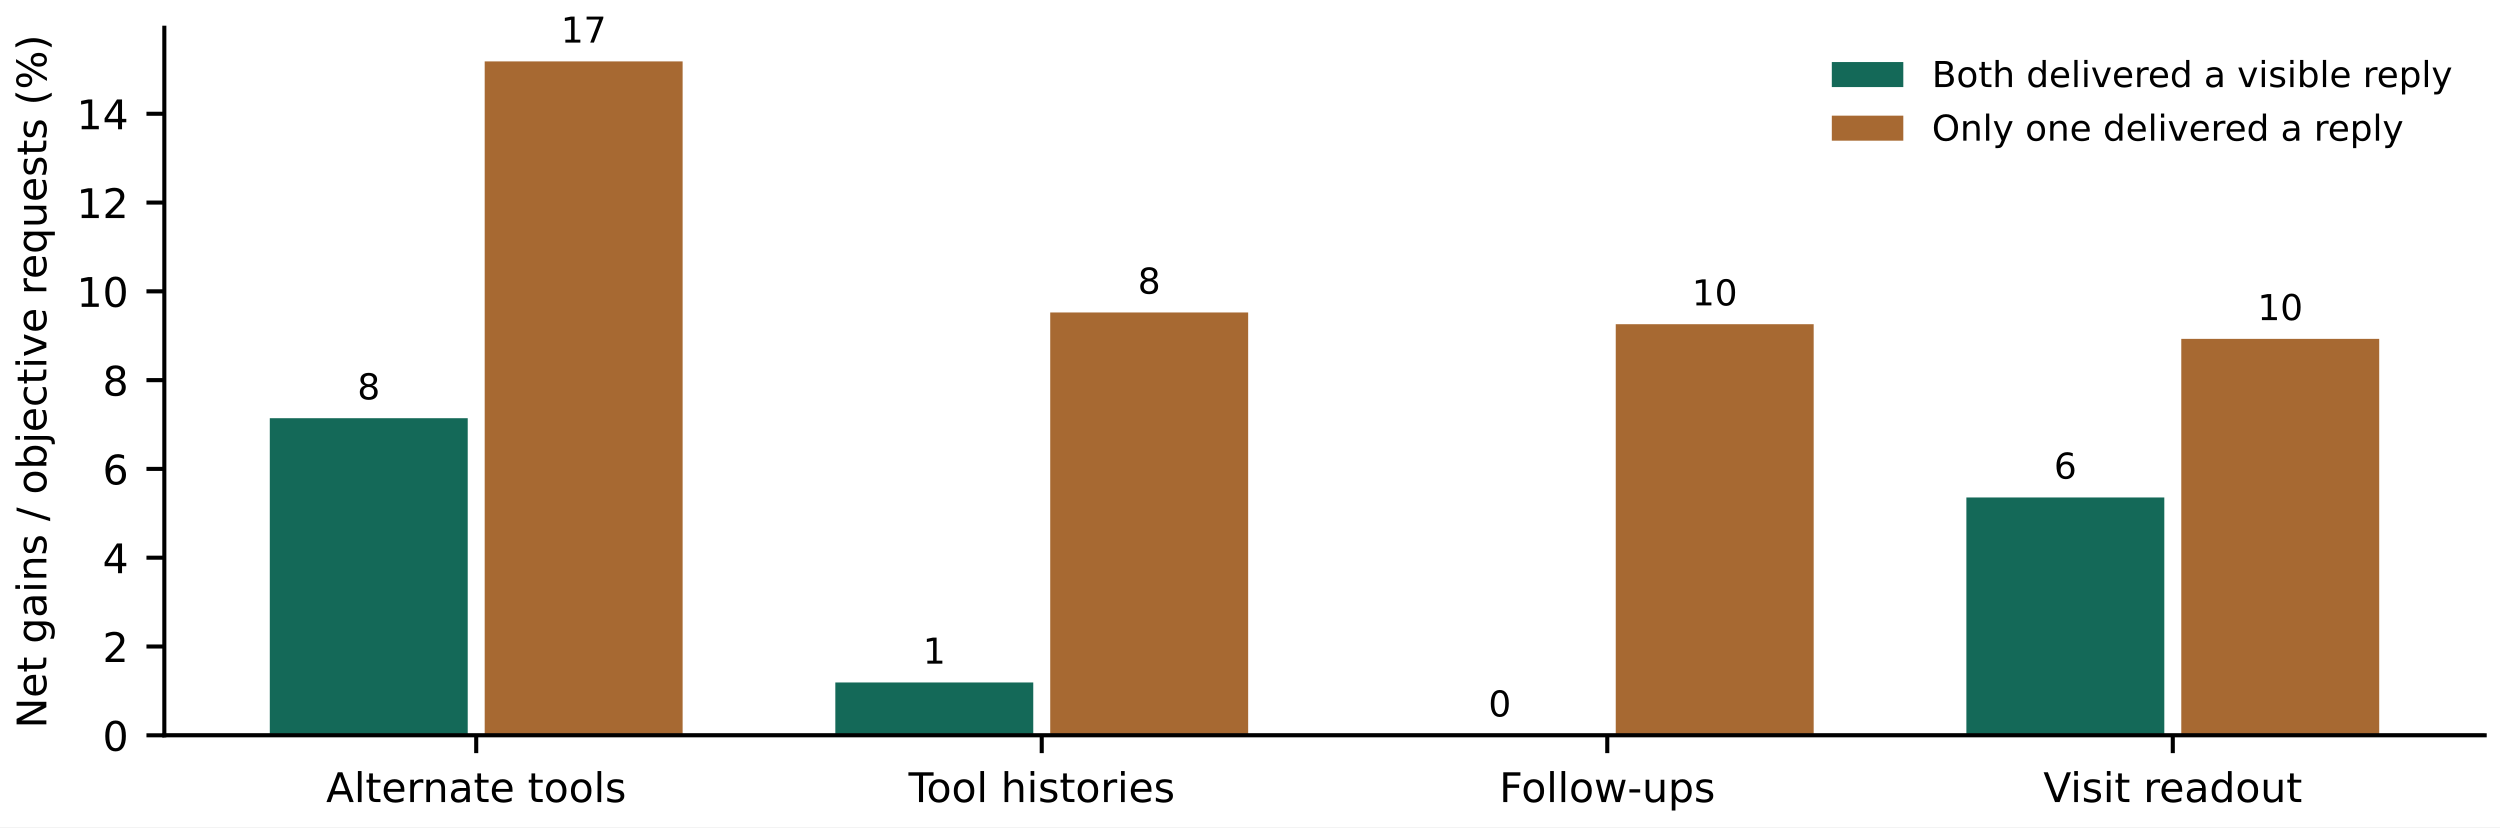
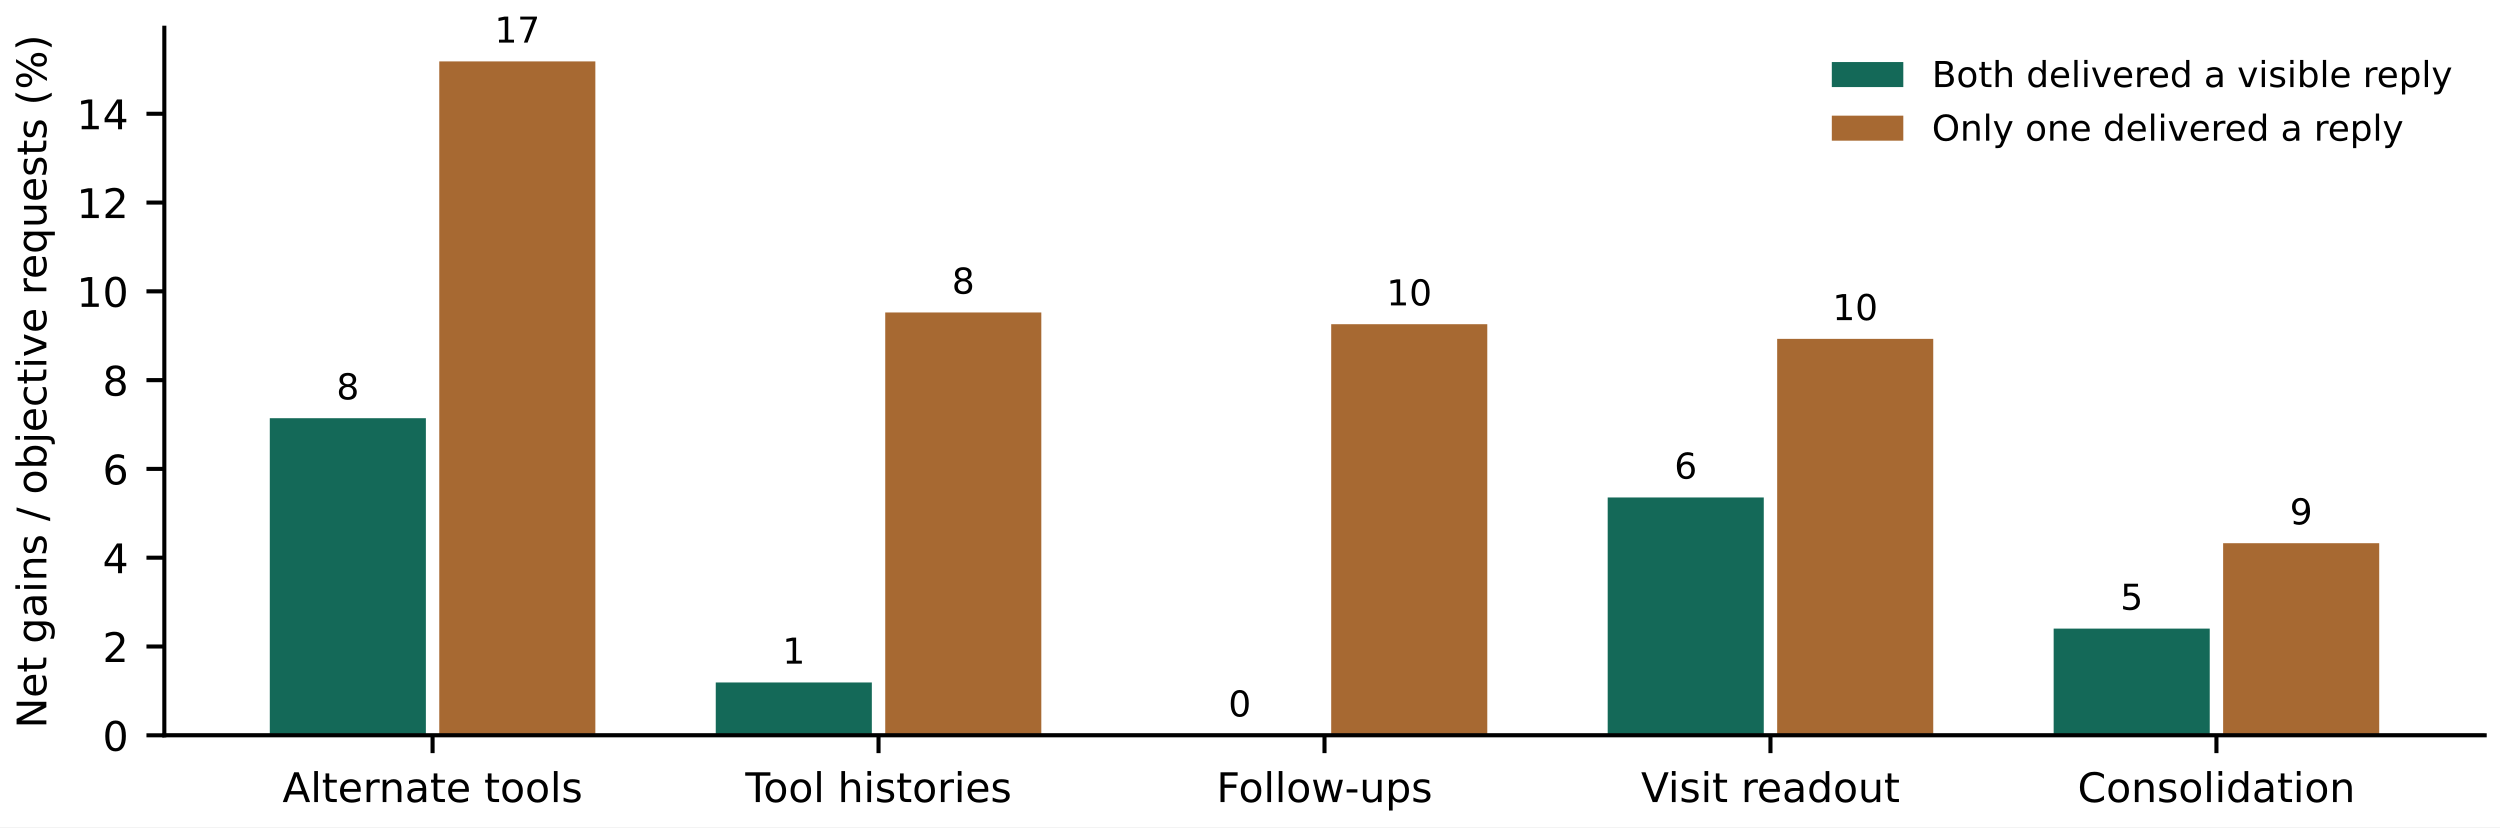
<svg xmlns="http://www.w3.org/2000/svg" xmlns:xlink="http://www.w3.org/1999/xlink" width="489.6pt" height="162pt" viewBox="0 0 489.6 162" version="1.1">
  <defs>
    <style type="text/css">*{stroke-linejoin: round; stroke-linecap: butt}</style>
  </defs>
  <g id="figure_1">
    <g id="patch_1">
      <path d="M 0 162  L 489.6 162  L 489.6 0  L 0 0  z " style="fill: #ffffff" />
    </g>
    <g id="axes_1">
      <g id="patch_2">
        <path d="M 32.181 143.999  L 486.6 143.999  L 486.6 5.432  L 32.181 5.432  z " style="fill: #ffffff" />
      </g>
      <g id="patch_3">
-         <path d="M 52.836 143.999  L 91.6 143.999  L 91.6 81.896  L 52.836 81.896  z " clip-path="url(#p276d73b268)" style="fill: #146958" />
+         <path d="M 52.836 143.999  L 83.405 143.999  L 83.405 81.896  L 52.836 81.896  z " clip-path="url(#pdbf15e6f59)" style="fill: #146958" />
      </g>
      <g id="patch_4">
-         <path d="M 163.589 143.999  L 202.353 143.999  L 202.353 133.649  L 163.589 133.649  z " clip-path="url(#p276d73b268)" style="fill: #146958" />
+         <path d="M 140.174 143.999  L 170.742 143.999  L 170.742 133.649  L 140.174 133.649  z " clip-path="url(#pdbf15e6f59)" style="fill: #146958" />
      </g>
      <g id="patch_5">
-         <path d="M 274.342 143.999  L 313.105 143.999  L 313.105 143.999  L 274.342 143.999  z " clip-path="url(#p276d73b268)" style="fill: #146958" />
+         <path d="M 227.512 143.999  L 258.08 143.999  L 258.08 143.999  L 227.512 143.999  z " clip-path="url(#pdbf15e6f59)" style="fill: #146958" />
      </g>
      <g id="patch_6">
-         <path d="M 385.095 143.999  L 423.858 143.999  L 423.858 97.422  L 385.095 97.422  z " clip-path="url(#p276d73b268)" style="fill: #146958" />
+         <path d="M 314.85 143.999  L 345.418 143.999  L 345.418 97.422  L 314.85 97.422  z " clip-path="url(#pdbf15e6f59)" style="fill: #146958" />
      </g>
      <g id="patch_7">
-         <path d="M 94.922 143.999  L 133.686 143.999  L 133.686 12.03  L 94.922 12.03  z " clip-path="url(#p276d73b268)" style="fill: #a76932" />
+         <path d="M 402.188 143.999  L 432.756 143.999  L 432.756 123.099  L 402.188 123.099  z " clip-path="url(#pdbf15e6f59)" style="fill: #146958" />
      </g>
      <g id="patch_8">
-         <path d="M 205.675 143.999  L 244.439 143.999  L 244.439 61.195  L 205.675 61.195  z " clip-path="url(#p276d73b268)" style="fill: #a76932" />
+         <path d="M 86.025 143.999  L 116.593 143.999  L 116.593 12.03  L 86.025 12.03  z " clip-path="url(#pdbf15e6f59)" style="fill: #a76932" />
      </g>
      <g id="patch_9">
-         <path d="M 316.428 143.999  L 355.192 143.999  L 355.192 63.495  L 316.428 63.495  z " clip-path="url(#p276d73b268)" style="fill: #a76932" />
+         <path d="M 173.363 143.999  L 203.931 143.999  L 203.931 61.195  L 173.363 61.195  z " clip-path="url(#pdbf15e6f59)" style="fill: #a76932" />
      </g>
      <g id="patch_10">
-         <path d="M 427.181 143.999  L 465.944 143.999  L 465.944 66.37  L 427.181 66.37  z " clip-path="url(#p276d73b268)" style="fill: #a76932" />
+         <path d="M 260.7 143.999  L 291.269 143.999  L 291.269 63.495  L 260.7 63.495  z " clip-path="url(#pdbf15e6f59)" style="fill: #a76932" />
+       </g>
+       <g id="patch_11">
+         <path d="M 348.038 143.999  L 378.606 143.999  L 378.606 66.37  L 348.038 66.37  z " clip-path="url(#pdbf15e6f59)" style="fill: #a76932" />
+       </g>
+       <g id="patch_12">
+         <path d="M 435.376 143.999  L 465.944 143.999  L 465.944 106.379  L 435.376 106.379  z " clip-path="url(#pdbf15e6f59)" style="fill: #a76932" />
      </g>
      <g id="matplotlib.axis_1">
        <g id="xtick_1">
          <g id="line2d_1">
            <defs>
              <path id="mcaee6878e6" d="M 0 0  L 0 3.5  " style="stroke: #000000; stroke-width: 0.8" />
            </defs>
            <g>
-               <use xlink:href="#mcaee6878e6" x="93.261" y="143.999" style="stroke: #000000; stroke-width: 0.8" />
+               <use xlink:href="#mcaee6878e6" x="84.715" y="143.999" style="stroke: #000000; stroke-width: 0.8" />
            </g>
          </g>
          <g id="text_1">
-             <g transform="translate(63.8648 157.0779) scale(0.08 -0.08)">
+             <g transform="translate(55.31834 157.0779) scale(0.08 -0.08)">
              <defs>
                <path id="DejaVuSans-24" d="M 2188 4044  L 1331 1722  L 3047 1722  L 2188 4044  z M 1831 4666  L 2547 4666  L 4325 0  L 3669 0  L 3244 1197  L 1141 1197  L 716 0  L 50 0  L 1831 4666  z " transform="scale(0.015625)" />
                <path id="DejaVuSans-4f" d="M 603 4863  L 1178 4863  L 1178 0  L 603 0  L 603 4863  z " transform="scale(0.015625)" />
                <path id="DejaVuSans-57" d="M 1172 4494  L 1172 3500  L 2356 3500  L 2356 3053  L 1172 3053  L 1172 1153  Q 1172 725 1289 603  Q 1406 481 1766 481  L 2356 481  L 2356 0  L 1766 0  Q 1100 0 847 248  Q 594 497 594 1153  L 594 3053  L 172 3053  L 172 3500  L 594 3500  L 594 4494  L 1172 4494  z " transform="scale(0.015625)" />
                <path id="DejaVuSans-48" d="M 3597 1894  L 3597 1613  L 953 1613  Q 991 1019 1311 708  Q 1631 397 2203 397  Q 2534 397 2845 478  Q 3156 559 3463 722  L 3463 178  Q 3153 47 2828 -22  Q 2503 -91 2169 -91  Q 1331 -91 842 396  Q 353 884 353 1716  Q 353 2575 817 3079  Q 1281 3584 2069 3584  Q 2775 3584 3186 3129  Q 3597 2675 3597 1894  z M 3022 2063  Q 3016 2534 2758 2815  Q 2500 3097 2075 3097  Q 1594 3097 1305 2825  Q 1016 2553 972 2059  L 3022 2063  z " transform="scale(0.015625)" />
                <path id="DejaVuSans-55" d="M 2631 2963  Q 2534 3019 2420 3045  Q 2306 3072 2169 3072  Q 1681 3072 1420 2755  Q 1159 2438 1159 1844  L 1159 0  L 581 0  L 581 3500  L 1159 3500  L 1159 2956  Q 1341 3275 1631 3429  Q 1922 3584 2338 3584  Q 2397 3584 2469 3576  Q 2541 3569 2628 3553  L 2631 2963  z " transform="scale(0.015625)" />
                <path id="DejaVuSans-51" d="M 3513 2113  L 3513 0  L 2938 0  L 2938 2094  Q 2938 2591 2744 2837  Q 2550 3084 2163 3084  Q 1697 3084 1428 2787  Q 1159 2491 1159 1978  L 1159 0  L 581 0  L 581 3500  L 1159 3500  L 1159 2956  Q 1366 3272 1645 3428  Q 1925 3584 2291 3584  Q 2894 3584 3203 3211  Q 3513 2838 3513 2113  z " transform="scale(0.015625)" />
                <path id="DejaVuSans-44" d="M 2194 1759  Q 1497 1759 1228 1600  Q 959 1441 959 1056  Q 959 750 1161 570  Q 1363 391 1709 391  Q 2188 391 2477 730  Q 2766 1069 2766 1631  L 2766 1759  L 2194 1759  z M 3341 1997  L 3341 0  L 2766 0  L 2766 531  Q 2569 213 2275 61  Q 1981 -91 1556 -91  Q 1019 -91 701 211  Q 384 513 384 1019  Q 384 1609 779 1909  Q 1175 2209 1959 2209  L 2766 2209  L 2766 2266  Q 2766 2663 2505 2880  Q 2244 3097 1772 3097  Q 1472 3097 1187 3025  Q 903 2953 641 2809  L 641 3341  Q 956 3463 1253 3523  Q 1550 3584 1831 3584  Q 2591 3584 2966 3190  Q 3341 2797 3341 1997  z " transform="scale(0.015625)" />
                <path id="DejaVuSans-3" transform="scale(0.015625)" />
                <path id="DejaVuSans-52" d="M 1959 3097  Q 1497 3097 1228 2736  Q 959 2375 959 1747  Q 959 1119 1226 758  Q 1494 397 1959 397  Q 2419 397 2687 759  Q 2956 1122 2956 1747  Q 2956 2369 2687 2733  Q 2419 3097 1959 3097  z M 1959 3584  Q 2709 3584 3137 3096  Q 3566 2609 3566 1747  Q 3566 888 3137 398  Q 2709 -91 1959 -91  Q 1206 -91 779 398  Q 353 888 353 1747  Q 353 2609 779 3096  Q 1206 3584 1959 3584  z " transform="scale(0.015625)" />
                <path id="DejaVuSans-56" d="M 2834 3397  L 2834 2853  Q 2591 2978 2328 3040  Q 2066 3103 1784 3103  Q 1356 3103 1142 2972  Q 928 2841 928 2578  Q 928 2378 1081 2264  Q 1234 2150 1697 2047  L 1894 2003  Q 2506 1872 2764 1633  Q 3022 1394 3022 966  Q 3022 478 2636 193  Q 2250 -91 1575 -91  Q 1294 -91 989 -36  Q 684 19 347 128  L 347 722  Q 666 556 975 473  Q 1284 391 1588 391  Q 1994 391 2212 530  Q 2431 669 2431 922  Q 2431 1156 2273 1281  Q 2116 1406 1581 1522  L 1381 1569  Q 847 1681 609 1914  Q 372 2147 372 2553  Q 372 3047 722 3315  Q 1072 3584 1716 3584  Q 2034 3584 2315 3537  Q 2597 3491 2834 3397  z " transform="scale(0.015625)" />
              </defs>
              <use xlink:href="#DejaVuSans-24" />
              <use xlink:href="#DejaVuSans-4f" transform="translate(68.40625 0)" />
              <use xlink:href="#DejaVuSans-57" transform="translate(96.1875 0)" />
              <use xlink:href="#DejaVuSans-48" transform="translate(135.3906 0)" />
              <use xlink:href="#DejaVuSans-55" transform="translate(196.9219 0)" />
              <use xlink:href="#DejaVuSans-51" transform="translate(236.2812 0)" />
              <use xlink:href="#DejaVuSans-44" transform="translate(299.6562 0)" />
              <use xlink:href="#DejaVuSans-57" transform="translate(360.9375 0)" />
              <use xlink:href="#DejaVuSans-48" transform="translate(400.1406 0)" />
              <use xlink:href="#DejaVuSans-3" transform="translate(461.6719 0)" />
              <use xlink:href="#DejaVuSans-57" transform="translate(493.4531 0)" />
              <use xlink:href="#DejaVuSans-52" transform="translate(532.6562 0)" />
              <use xlink:href="#DejaVuSans-52" transform="translate(593.8438 0)" />
              <use xlink:href="#DejaVuSans-4f" transform="translate(655.0312 0)" />
              <use xlink:href="#DejaVuSans-56" transform="translate(682.8125 0)" />
            </g>
          </g>
        </g>
        <g id="xtick_2">
          <g id="line2d_2">
            <g>
-               <use xlink:href="#mcaee6878e6" x="204.014" y="143.999" style="stroke: #000000; stroke-width: 0.8" />
+               <use xlink:href="#mcaee6878e6" x="172.052" y="143.999" style="stroke: #000000; stroke-width: 0.8" />
            </g>
          </g>
          <g id="text_2">
-             <g transform="translate(177.9264 157.0779) scale(0.08 -0.08)">
+             <g transform="translate(145.965 157.0779) scale(0.08 -0.08)">
              <defs>
                <path id="DejaVuSans-37" d="M -19 4666  L 3928 4666  L 3928 4134  L 2272 4134  L 2272 0  L 1638 0  L 1638 4134  L -19 4134  L -19 4666  z " transform="scale(0.015625)" />
                <path id="DejaVuSans-4b" d="M 3513 2113  L 3513 0  L 2938 0  L 2938 2094  Q 2938 2591 2744 2837  Q 2550 3084 2163 3084  Q 1697 3084 1428 2787  Q 1159 2491 1159 1978  L 1159 0  L 581 0  L 581 4863  L 1159 4863  L 1159 2956  Q 1366 3272 1645 3428  Q 1925 3584 2291 3584  Q 2894 3584 3203 3211  Q 3513 2838 3513 2113  z " transform="scale(0.015625)" />
                <path id="DejaVuSans-4c" d="M 603 3500  L 1178 3500  L 1178 0  L 603 0  L 603 3500  z M 603 4863  L 1178 4863  L 1178 4134  L 603 4134  L 603 4863  z " transform="scale(0.015625)" />
              </defs>
              <use xlink:href="#DejaVuSans-37" />
              <use xlink:href="#DejaVuSans-52" transform="translate(44.09375 0)" />
              <use xlink:href="#DejaVuSans-52" transform="translate(105.2812 0)" />
              <use xlink:href="#DejaVuSans-4f" transform="translate(166.4688 0)" />
              <use xlink:href="#DejaVuSans-3" transform="translate(194.25 0)" />
              <use xlink:href="#DejaVuSans-4b" transform="translate(226.0312 0)" />
              <use xlink:href="#DejaVuSans-4c" transform="translate(289.4062 0)" />
              <use xlink:href="#DejaVuSans-56" transform="translate(317.1875 0)" />
              <use xlink:href="#DejaVuSans-57" transform="translate(369.2812 0)" />
              <use xlink:href="#DejaVuSans-52" transform="translate(408.4844 0)" />
              <use xlink:href="#DejaVuSans-55" transform="translate(469.6719 0)" />
              <use xlink:href="#DejaVuSans-4c" transform="translate(510.7812 0)" />
              <use xlink:href="#DejaVuSans-48" transform="translate(538.5625 0)" />
              <use xlink:href="#DejaVuSans-56" transform="translate(600.0938 0)" />
            </g>
          </g>
        </g>
        <g id="xtick_3">
          <g id="line2d_3">
            <g>
-               <use xlink:href="#mcaee6878e6" x="314.767" y="143.999" style="stroke: #000000; stroke-width: 0.8" />
+               <use xlink:href="#mcaee6878e6" x="259.39" y="143.999" style="stroke: #000000; stroke-width: 0.8" />
            </g>
          </g>
          <g id="text_3">
-             <g transform="translate(293.6186 157.0779) scale(0.08 -0.08)">
+             <g transform="translate(238.2422 157.0779) scale(0.08 -0.08)">
              <defs>
                <path id="DejaVuSans-29" d="M 628 4666  L 3309 4666  L 3309 4134  L 1259 4134  L 1259 2759  L 3109 2759  L 3109 2228  L 1259 2228  L 1259 0  L 628 0  L 628 4666  z " transform="scale(0.015625)" />
                <path id="DejaVuSans-5a" d="M 269 3500  L 844 3500  L 1563 769  L 2278 3500  L 2956 3500  L 3675 769  L 4391 3500  L 4966 3500  L 4050 0  L 3372 0  L 2619 2869  L 1863 0  L 1184 0  L 269 3500  z " transform="scale(0.015625)" />
                <path id="DejaVuSans-10" d="M 313 2009  L 1997 2009  L 1997 1497  L 313 1497  L 313 2009  z " transform="scale(0.015625)" />
                <path id="DejaVuSans-58" d="M 544 1381  L 544 3500  L 1119 3500  L 1119 1403  Q 1119 906 1312 657  Q 1506 409 1894 409  Q 2359 409 2629 706  Q 2900 1003 2900 1516  L 2900 3500  L 3475 3500  L 3475 0  L 2900 0  L 2900 538  Q 2691 219 2414 64  Q 2138 -91 1772 -91  Q 1169 -91 856 284  Q 544 659 544 1381  z M 1991 3584  L 1991 3584  z " transform="scale(0.015625)" />
                <path id="DejaVuSans-53" d="M 1159 525  L 1159 -1331  L 581 -1331  L 581 3500  L 1159 3500  L 1159 2969  Q 1341 3281 1617 3432  Q 1894 3584 2278 3584  Q 2916 3584 3314 3078  Q 3713 2572 3713 1747  Q 3713 922 3314 415  Q 2916 -91 2278 -91  Q 1894 -91 1617 61  Q 1341 213 1159 525  z M 3116 1747  Q 3116 2381 2855 2742  Q 2594 3103 2138 3103  Q 1681 3103 1420 2742  Q 1159 2381 1159 1747  Q 1159 1113 1420 752  Q 1681 391 2138 391  Q 2594 391 2855 752  Q 3116 1113 3116 1747  z " transform="scale(0.015625)" />
              </defs>
              <use xlink:href="#DejaVuSans-29" />
              <use xlink:href="#DejaVuSans-52" transform="translate(53.95312 0)" />
              <use xlink:href="#DejaVuSans-4f" transform="translate(115.1406 0)" />
              <use xlink:href="#DejaVuSans-4f" transform="translate(142.9219 0)" />
              <use xlink:href="#DejaVuSans-52" transform="translate(170.7031 0)" />
              <use xlink:href="#DejaVuSans-5a" transform="translate(231.8906 0)" />
              <use xlink:href="#DejaVuSans-10" transform="translate(313.6719 0)" />
              <use xlink:href="#DejaVuSans-58" transform="translate(349.75 0)" />
              <use xlink:href="#DejaVuSans-53" transform="translate(413.125 0)" />
              <use xlink:href="#DejaVuSans-56" transform="translate(476.6094 0)" />
            </g>
          </g>
        </g>
        <g id="xtick_4">
          <g id="line2d_4">
            <g>
-               <use xlink:href="#mcaee6878e6" x="425.52" y="143.999" style="stroke: #000000; stroke-width: 0.8" />
+               <use xlink:href="#mcaee6878e6" x="346.728" y="143.999" style="stroke: #000000; stroke-width: 0.8" />
            </g>
          </g>
          <g id="text_4">
-             <g transform="translate(400.1671 157.0779) scale(0.08 -0.08)">
+             <g transform="translate(321.3757 157.0779) scale(0.08 -0.08)">
              <defs>
                <path id="DejaVuSans-39" d="M 1831 0  L 50 4666  L 709 4666  L 2188 738  L 3669 4666  L 4325 4666  L 2547 0  L 1831 0  z " transform="scale(0.015625)" />
                <path id="DejaVuSans-47" d="M 2906 2969  L 2906 4863  L 3481 4863  L 3481 0  L 2906 0  L 2906 525  Q 2725 213 2448 61  Q 2172 -91 1784 -91  Q 1150 -91 751 415  Q 353 922 353 1747  Q 353 2572 751 3078  Q 1150 3584 1784 3584  Q 2172 3584 2448 3432  Q 2725 3281 2906 2969  z M 947 1747  Q 947 1113 1208 752  Q 1469 391 1925 391  Q 2381 391 2643 752  Q 2906 1113 2906 1747  Q 2906 2381 2643 2742  Q 2381 3103 1925 3103  Q 1469 3103 1208 2742  Q 947 2381 947 1747  z " transform="scale(0.015625)" />
              </defs>
              <use xlink:href="#DejaVuSans-39" />
              <use xlink:href="#DejaVuSans-4c" transform="translate(66.20312 0)" />
              <use xlink:href="#DejaVuSans-56" transform="translate(93.98438 0)" />
              <use xlink:href="#DejaVuSans-4c" transform="translate(146.0781 0)" />
              <use xlink:href="#DejaVuSans-57" transform="translate(173.8594 0)" />
              <use xlink:href="#DejaVuSans-3" transform="translate(213.0625 0)" />
              <use xlink:href="#DejaVuSans-55" transform="translate(244.8438 0)" />
              <use xlink:href="#DejaVuSans-48" transform="translate(283.75 0)" />
              <use xlink:href="#DejaVuSans-44" transform="translate(345.2812 0)" />
              <use xlink:href="#DejaVuSans-47" transform="translate(406.5625 0)" />
              <use xlink:href="#DejaVuSans-52" transform="translate(470.0469 0)" />
              <use xlink:href="#DejaVuSans-58" transform="translate(531.2344 0)" />
              <use xlink:href="#DejaVuSans-57" transform="translate(594.6094 0)" />
            </g>
          </g>
        </g>
+         <g id="xtick_5">
+           <g id="line2d_5">
+             <g>
+               <use xlink:href="#mcaee6878e6" x="434.066" y="143.999" style="stroke: #000000; stroke-width: 0.8" />
+             </g>
+           </g>
+           <g id="text_5">
+             <g transform="translate(406.8842 157.0779) scale(0.08 -0.08)">
+               <defs>
+                 <path id="DejaVuSans-26" d="M 4122 4306  L 4122 3641  Q 3803 3938 3442 4084  Q 3081 4231 2675 4231  Q 1875 4231 1450 3742  Q 1025 3253 1025 2328  Q 1025 1406 1450 917  Q 1875 428 2675 428  Q 3081 428 3442 575  Q 3803 722 4122 1019  L 4122 359  Q 3791 134 3420 21  Q 3050 -91 2638 -91  Q 1578 -91 968 557  Q 359 1206 359 2328  Q 359 3453 968 4101  Q 1578 4750 2638 4750  Q 3056 4750 3426 4639  Q 3797 4528 4122 4306  z " transform="scale(0.015625)" />
+               </defs>
+               <use xlink:href="#DejaVuSans-26" />
+               <use xlink:href="#DejaVuSans-52" transform="translate(69.82812 0)" />
+               <use xlink:href="#DejaVuSans-51" transform="translate(131.0156 0)" />
+               <use xlink:href="#DejaVuSans-56" transform="translate(194.3906 0)" />
+               <use xlink:href="#DejaVuSans-52" transform="translate(246.4844 0)" />
+               <use xlink:href="#DejaVuSans-4f" transform="translate(307.6719 0)" />
+               <use xlink:href="#DejaVuSans-4c" transform="translate(335.4531 0)" />
+               <use xlink:href="#DejaVuSans-47" transform="translate(363.2344 0)" />
+               <use xlink:href="#DejaVuSans-44" transform="translate(426.7188 0)" />
+               <use xlink:href="#DejaVuSans-57" transform="translate(488 0)" />
+               <use xlink:href="#DejaVuSans-4c" transform="translate(527.2031 0)" />
+               <use xlink:href="#DejaVuSans-52" transform="translate(554.9844 0)" />
+               <use xlink:href="#DejaVuSans-51" transform="translate(616.1719 0)" />
+             </g>
+           </g>
+         </g>
      </g>
      <g id="matplotlib.axis_2">
        <g id="ytick_1">
-           <g id="line2d_5">
+           <g id="line2d_6">
            <defs>
              <path id="m21cd84b6c5" d="M 0 0  L -3.5 0  " style="stroke: #000000; stroke-width: 0.8" />
            </defs>
            <g>
              <use xlink:href="#m21cd84b6c5" x="32.181" y="143.999" style="stroke: #000000; stroke-width: 0.8" />
            </g>
          </g>
-           <g id="text_5">
+           <g id="text_6">
            <g transform="translate(20.09087 147.0382) scale(0.08 -0.08)">
              <defs>
                <path id="DejaVuSans-13" d="M 2034 4250  Q 1547 4250 1301 3770  Q 1056 3291 1056 2328  Q 1056 1369 1301 889  Q 1547 409 2034 409  Q 2525 409 2770 889  Q 3016 1369 3016 2328  Q 3016 3291 2770 3770  Q 2525 4250 2034 4250  z M 2034 4750  Q 2819 4750 3233 4129  Q 3647 3509 3647 2328  Q 3647 1150 3233 529  Q 2819 -91 2034 -91  Q 1250 -91 836 529  Q 422 1150 422 2328  Q 422 3509 836 4129  Q 1250 4750 2034 4750  z " transform="scale(0.015625)" />
              </defs>
              <use xlink:href="#DejaVuSans-13" />
            </g>
          </g>
        </g>
        <g id="ytick_2">
-           <g id="line2d_6">
+           <g id="line2d_7">
            <g>
              <use xlink:href="#m21cd84b6c5" x="32.181" y="126.61" style="stroke: #000000; stroke-width: 0.8" />
            </g>
          </g>
-           <g id="text_6">
+           <g id="text_7">
            <g transform="translate(20.09087 129.6493) scale(0.08 -0.08)">
              <defs>
                <path id="DejaVuSans-15" d="M 1228 531  L 3431 531  L 3431 0  L 469 0  L 469 531  Q 828 903 1448 1529  Q 2069 2156 2228 2338  Q 2531 2678 2651 2914  Q 2772 3150 2772 3378  Q 2772 3750 2511 3984  Q 2250 4219 1831 4219  Q 1534 4219 1204 4116  Q 875 4013 500 3803  L 500 4441  Q 881 4594 1212 4672  Q 1544 4750 1819 4750  Q 2544 4750 2975 4387  Q 3406 4025 3406 3419  Q 3406 3131 3298 2873  Q 3191 2616 2906 2266  Q 2828 2175 2409 1742  Q 1991 1309 1228 531  z " transform="scale(0.015625)" />
              </defs>
              <use xlink:href="#DejaVuSans-15" />
            </g>
          </g>
        </g>
        <g id="ytick_3">
-           <g id="line2d_7">
+           <g id="line2d_8">
            <g>
              <use xlink:href="#m21cd84b6c5" x="32.181" y="109.221" style="stroke: #000000; stroke-width: 0.8" />
            </g>
          </g>
-           <g id="text_7">
+           <g id="text_8">
            <g transform="translate(20.09087 112.2605) scale(0.08 -0.08)">
              <defs>
                <path id="DejaVuSans-17" d="M 2419 4116  L 825 1625  L 2419 1625  L 2419 4116  z M 2253 4666  L 3047 4666  L 3047 1625  L 3713 1625  L 3713 1100  L 3047 1100  L 3047 0  L 2419 0  L 2419 1100  L 313 1100  L 313 1709  L 2253 4666  z " transform="scale(0.015625)" />
              </defs>
              <use xlink:href="#DejaVuSans-17" />
            </g>
          </g>
        </g>
        <g id="ytick_4">
-           <g id="line2d_8">
+           <g id="line2d_9">
            <g>
              <use xlink:href="#m21cd84b6c5" x="32.181" y="91.833" style="stroke: #000000; stroke-width: 0.8" />
            </g>
          </g>
-           <g id="text_8">
+           <g id="text_9">
            <g transform="translate(20.09087 94.87164) scale(0.08 -0.08)">
              <defs>
                <path id="DejaVuSans-19" d="M 2113 2584  Q 1688 2584 1439 2293  Q 1191 2003 1191 1497  Q 1191 994 1439 701  Q 1688 409 2113 409  Q 2538 409 2786 701  Q 3034 994 3034 1497  Q 3034 2003 2786 2293  Q 2538 2584 2113 2584  z M 3366 4563  L 3366 3988  Q 3128 4100 2886 4159  Q 2644 4219 2406 4219  Q 1781 4219 1451 3797  Q 1122 3375 1075 2522  Q 1259 2794 1537 2939  Q 1816 3084 2150 3084  Q 2853 3084 3261 2657  Q 3669 2231 3669 1497  Q 3669 778 3244 343  Q 2819 -91 2113 -91  Q 1303 -91 875 529  Q 447 1150 447 2328  Q 447 3434 972 4092  Q 1497 4750 2381 4750  Q 2619 4750 2861 4703  Q 3103 4656 3366 4563  z " transform="scale(0.015625)" />
              </defs>
              <use xlink:href="#DejaVuSans-19" />
            </g>
          </g>
        </g>
        <g id="ytick_5">
-           <g id="line2d_9">
+           <g id="line2d_10">
            <g>
              <use xlink:href="#m21cd84b6c5" x="32.181" y="74.444" style="stroke: #000000; stroke-width: 0.8" />
            </g>
          </g>
-           <g id="text_9">
+           <g id="text_10">
            <g transform="translate(20.09087 77.48279) scale(0.08 -0.08)">
              <defs>
                <path id="DejaVuSans-1b" d="M 2034 2216  Q 1584 2216 1326 1975  Q 1069 1734 1069 1313  Q 1069 891 1326 650  Q 1584 409 2034 409  Q 2484 409 2743 651  Q 3003 894 3003 1313  Q 3003 1734 2745 1975  Q 2488 2216 2034 2216  z M 1403 2484  Q 997 2584 770 2862  Q 544 3141 544 3541  Q 544 4100 942 4425  Q 1341 4750 2034 4750  Q 2731 4750 3128 4425  Q 3525 4100 3525 3541  Q 3525 3141 3298 2862  Q 3072 2584 2669 2484  Q 3125 2378 3379 2068  Q 3634 1759 3634 1313  Q 3634 634 3220 271  Q 2806 -91 2034 -91  Q 1263 -91 848 271  Q 434 634 434 1313  Q 434 1759 690 2068  Q 947 2378 1403 2484  z M 1172 3481  Q 1172 3119 1398 2916  Q 1625 2713 2034 2713  Q 2441 2713 2670 2916  Q 2900 3119 2900 3481  Q 2900 3844 2670 4047  Q 2441 4250 2034 4250  Q 1625 4250 1398 4047  Q 1172 3844 1172 3481  z " transform="scale(0.015625)" />
              </defs>
              <use xlink:href="#DejaVuSans-1b" />
            </g>
          </g>
        </g>
        <g id="ytick_6">
-           <g id="line2d_10">
+           <g id="line2d_11">
            <g>
              <use xlink:href="#m21cd84b6c5" x="32.181" y="57.055" style="stroke: #000000; stroke-width: 0.8" />
            </g>
          </g>
-           <g id="text_10">
+           <g id="text_11">
            <g transform="translate(15.00086 60.09394) scale(0.08 -0.08)">
              <defs>
                <path id="DejaVuSans-14" d="M 794 531  L 1825 531  L 1825 4091  L 703 3866  L 703 4441  L 1819 4666  L 2450 4666  L 2450 531  L 3481 531  L 3481 0  L 794 0  L 794 531  z " transform="scale(0.015625)" />
              </defs>
              <use xlink:href="#DejaVuSans-14" />
              <use xlink:href="#DejaVuSans-13" transform="translate(63.625 0)" />
            </g>
          </g>
        </g>
        <g id="ytick_7">
-           <g id="line2d_11">
+           <g id="line2d_12">
            <g>
              <use xlink:href="#m21cd84b6c5" x="32.181" y="39.666" style="stroke: #000000; stroke-width: 0.8" />
            </g>
          </g>
-           <g id="text_11">
+           <g id="text_12">
            <g transform="translate(15.00086 42.70509) scale(0.08 -0.08)">
              <use xlink:href="#DejaVuSans-14" />
              <use xlink:href="#DejaVuSans-15" transform="translate(63.625 0)" />
            </g>
          </g>
        </g>
        <g id="ytick_8">
-           <g id="line2d_12">
+           <g id="line2d_13">
            <g>
              <use xlink:href="#m21cd84b6c5" x="32.181" y="22.277" style="stroke: #000000; stroke-width: 0.8" />
            </g>
          </g>
-           <g id="text_12">
+           <g id="text_13">
            <g transform="translate(15.00086 25.31623) scale(0.08 -0.08)">
              <use xlink:href="#DejaVuSans-14" />
              <use xlink:href="#DejaVuSans-17" transform="translate(63.625 0)" />
            </g>
          </g>
        </g>
-         <g id="text_13">
+         <g id="text_14">
          <g transform="translate(9.07899 142.6392) rotate(-90) scale(0.08 -0.08)">
            <defs>
              <path id="DejaVuSans-31" d="M 628 4666  L 1478 4666  L 3547 763  L 3547 4666  L 4159 4666  L 4159 0  L 3309 0  L 1241 3903  L 1241 0  L 628 0  L 628 4666  z " transform="scale(0.015625)" />
              <path id="DejaVuSans-4a" d="M 2906 1791  Q 2906 2416 2648 2759  Q 2391 3103 1925 3103  Q 1463 3103 1205 2759  Q 947 2416 947 1791  Q 947 1169 1205 825  Q 1463 481 1925 481  Q 2391 481 2648 825  Q 2906 1169 2906 1791  z M 3481 434  Q 3481 -459 3084 -895  Q 2688 -1331 1869 -1331  Q 1566 -1331 1297 -1286  Q 1028 -1241 775 -1147  L 775 -588  Q 1028 -725 1275 -790  Q 1522 -856 1778 -856  Q 2344 -856 2625 -561  Q 2906 -266 2906 331  L 2906 616  Q 2728 306 2450 153  Q 2172 0 1784 0  Q 1141 0 747 490  Q 353 981 353 1791  Q 353 2603 747 3093  Q 1141 3584 1784 3584  Q 2172 3584 2450 3431  Q 2728 3278 2906 2969  L 2906 3500  L 3481 3500  L 3481 434  z " transform="scale(0.015625)" />
              <path id="DejaVuSans-12" d="M 1625 4666  L 2156 4666  L 531 -594  L 0 -594  L 1625 4666  z " transform="scale(0.015625)" />
              <path id="DejaVuSans-45" d="M 3116 1747  Q 3116 2381 2855 2742  Q 2594 3103 2138 3103  Q 1681 3103 1420 2742  Q 1159 2381 1159 1747  Q 1159 1113 1420 752  Q 1681 391 2138 391  Q 2594 391 2855 752  Q 3116 1113 3116 1747  z M 1159 2969  Q 1341 3281 1617 3432  Q 1894 3584 2278 3584  Q 2916 3584 3314 3078  Q 3713 2572 3713 1747  Q 3713 922 3314 415  Q 2916 -91 2278 -91  Q 1894 -91 1617 61  Q 1341 213 1159 525  L 1159 0  L 581 0  L 581 4863  L 1159 4863  L 1159 2969  z " transform="scale(0.015625)" />
              <path id="DejaVuSans-4d" d="M 603 3500  L 1178 3500  L 1178 -63  Q 1178 -731 923 -1031  Q 669 -1331 103 -1331  L -116 -1331  L -116 -844  L 38 -844  Q 366 -844 484 -692  Q 603 -541 603 -63  L 603 3500  z M 603 4863  L 1178 4863  L 1178 4134  L 603 4134  L 603 4863  z " transform="scale(0.015625)" />
              <path id="DejaVuSans-46" d="M 3122 3366  L 3122 2828  Q 2878 2963 2633 3030  Q 2388 3097 2138 3097  Q 1578 3097 1268 2742  Q 959 2388 959 1747  Q 959 1106 1268 751  Q 1578 397 2138 397  Q 2388 397 2633 464  Q 2878 531 3122 666  L 3122 134  Q 2881 22 2623 -34  Q 2366 -91 2075 -91  Q 1284 -91 818 406  Q 353 903 353 1747  Q 353 2603 823 3093  Q 1294 3584 2113 3584  Q 2378 3584 2631 3529  Q 2884 3475 3122 3366  z " transform="scale(0.015625)" />
              <path id="DejaVuSans-59" d="M 191 3500  L 800 3500  L 1894 563  L 2988 3500  L 3597 3500  L 2284 0  L 1503 0  L 191 3500  z " transform="scale(0.015625)" />
              <path id="DejaVuSans-54" d="M 947 1747  Q 947 1113 1208 752  Q 1469 391 1925 391  Q 2381 391 2643 752  Q 2906 1113 2906 1747  Q 2906 2381 2643 2742  Q 2381 3103 1925 3103  Q 1469 3103 1208 2742  Q 947 2381 947 1747  z M 2906 525  Q 2725 213 2448 61  Q 2172 -91 1784 -91  Q 1150 -91 751 415  Q 353 922 353 1747  Q 353 2572 751 3078  Q 1150 3584 1784 3584  Q 2172 3584 2448 3432  Q 2725 3281 2906 2969  L 2906 3500  L 3481 3500  L 3481 -1331  L 2906 -1331  L 2906 525  z " transform="scale(0.015625)" />
              <path id="DejaVuSans-b" d="M 1984 4856  Q 1566 4138 1362 3434  Q 1159 2731 1159 2009  Q 1159 1288 1364 580  Q 1569 -128 1984 -844  L 1484 -844  Q 1016 -109 783 600  Q 550 1309 550 2009  Q 550 2706 781 3412  Q 1013 4119 1484 4856  L 1984 4856  z " transform="scale(0.015625)" />
              <path id="DejaVuSans-8" d="M 4653 2053  Q 4381 2053 4226 1822  Q 4072 1591 4072 1178  Q 4072 772 4226 539  Q 4381 306 4653 306  Q 4919 306 5073 539  Q 5228 772 5228 1178  Q 5228 1588 5073 1820  Q 4919 2053 4653 2053  z M 4653 2450  Q 5147 2450 5437 2106  Q 5728 1763 5728 1178  Q 5728 594 5436 251  Q 5144 -91 4653 -91  Q 4153 -91 3862 251  Q 3572 594 3572 1178  Q 3572 1766 3864 2108  Q 4156 2450 4653 2450  z M 1428 4353  Q 1159 4353 1004 4120  Q 850 3888 850 3481  Q 850 3069 1003 2837  Q 1156 2606 1428 2606  Q 1700 2606 1854 2837  Q 2009 3069 2009 3481  Q 2009 3884 1853 4118  Q 1697 4353 1428 4353  z M 4250 4750  L 4750 4750  L 1831 -91  L 1331 -91  L 4250 4750  z M 1428 4750  Q 1922 4750 2215 4408  Q 2509 4066 2509 3481  Q 2509 2891 2217 2550  Q 1925 2209 1428 2209  Q 931 2209 642 2551  Q 353 2894 353 3481  Q 353 4063 643 4406  Q 934 4750 1428 4750  z " transform="scale(0.015625)" />
              <path id="DejaVuSans-c" d="M 513 4856  L 1013 4856  Q 1481 4119 1714 3412  Q 1947 2706 1947 2009  Q 1947 1309 1714 600  Q 1481 -109 1013 -844  L 513 -844  Q 928 -128 1133 580  Q 1338 1288 1338 2009  Q 1338 2731 1133 3434  Q 928 4138 513 4856  z " transform="scale(0.015625)" />
            </defs>
            <use xlink:href="#DejaVuSans-31" />
            <use xlink:href="#DejaVuSans-48" transform="translate(74.8125 0)" />
            <use xlink:href="#DejaVuSans-57" transform="translate(136.3438 0)" />
            <use xlink:href="#DejaVuSans-3" transform="translate(175.5469 0)" />
            <use xlink:href="#DejaVuSans-4a" transform="translate(207.3281 0)" />
            <use xlink:href="#DejaVuSans-44" transform="translate(270.8125 0)" />
            <use xlink:href="#DejaVuSans-4c" transform="translate(332.0938 0)" />
            <use xlink:href="#DejaVuSans-51" transform="translate(359.875 0)" />
            <use xlink:href="#DejaVuSans-56" transform="translate(423.25 0)" />
            <use xlink:href="#DejaVuSans-3" transform="translate(475.3438 0)" />
            <use xlink:href="#DejaVuSans-12" transform="translate(507.125 0)" />
            <use xlink:href="#DejaVuSans-3" transform="translate(540.8125 0)" />
            <use xlink:href="#DejaVuSans-52" transform="translate(572.5938 0)" />
            <use xlink:href="#DejaVuSans-45" transform="translate(633.7812 0)" />
            <use xlink:href="#DejaVuSans-4d" transform="translate(697.2656 0)" />
            <use xlink:href="#DejaVuSans-48" transform="translate(725.0469 0)" />
            <use xlink:href="#DejaVuSans-46" transform="translate(786.5781 0)" />
            <use xlink:href="#DejaVuSans-57" transform="translate(841.5625 0)" />
            <use xlink:href="#DejaVuSans-4c" transform="translate(880.7656 0)" />
            <use xlink:href="#DejaVuSans-59" transform="translate(908.5469 0)" />
            <use xlink:href="#DejaVuSans-48" transform="translate(967.7344 0)" />
            <use xlink:href="#DejaVuSans-3" transform="translate(1029.266 0)" />
            <use xlink:href="#DejaVuSans-55" transform="translate(1061.047 0)" />
            <use xlink:href="#DejaVuSans-48" transform="translate(1099.953 0)" />
            <use xlink:href="#DejaVuSans-54" transform="translate(1161.484 0)" />
            <use xlink:href="#DejaVuSans-58" transform="translate(1224.969 0)" />
            <use xlink:href="#DejaVuSans-48" transform="translate(1288.344 0)" />
            <use xlink:href="#DejaVuSans-56" transform="translate(1349.875 0)" />
            <use xlink:href="#DejaVuSans-57" transform="translate(1401.969 0)" />
            <use xlink:href="#DejaVuSans-56" transform="translate(1441.172 0)" />
            <use xlink:href="#DejaVuSans-3" transform="translate(1493.266 0)" />
            <use xlink:href="#DejaVuSans-b" transform="translate(1525.047 0)" />
            <use xlink:href="#DejaVuSans-8" transform="translate(1564.062 0)" />
            <use xlink:href="#DejaVuSans-c" transform="translate(1659.078 0)" />
          </g>
        </g>
      </g>
-       <g id="line2d_13">
-         <path d="M 32.181 143.999  L 486.6 143.999  " clip-path="url(#p276d73b268)" style="fill: none; stroke: #333333; stroke-width: 0.65; stroke-linecap: square" />
-       </g>
-       <g id="patch_11">
+       <g id="line2d_14">
+         <path d="M 32.181 143.999  L 486.6 143.999  " clip-path="url(#pdbf15e6f59)" style="fill: none; stroke: #333333; stroke-width: 0.65; stroke-linecap: square" />
+       </g>
+       <g id="patch_13">
        <path d="M 32.181 143.999  L 32.181 5.432  " style="fill: none; stroke: #000000; stroke-width: 0.8; stroke-linejoin: miter; stroke-linecap: square" />
      </g>
-       <g id="patch_12">
+       <g id="patch_14">
        <path d="M 32.181 143.999  L 486.6 143.999  " style="fill: none; stroke: #000000; stroke-width: 0.8; stroke-linejoin: miter; stroke-linecap: square" />
      </g>
-       <g id="text_14">
-         <g transform="translate(69.99114 78.21445) scale(0.07 -0.07)">
+       <g id="text_15">
+         <g transform="translate(65.89352 78.21445) scale(0.07 -0.07)">
          <use xlink:href="#DejaVuSans-1b" />
        </g>
      </g>
-       <g id="text_15">
-         <g transform="translate(180.744 129.967) scale(0.07 -0.07)">
+       <g id="text_16">
+         <g transform="translate(153.2314 129.967) scale(0.07 -0.07)">
          <use xlink:href="#DejaVuSans-14" />
        </g>
      </g>
-       <g id="text_16">
-         <g transform="translate(291.4968 140.3175) scale(0.07 -0.07)">
+       <g id="text_17">
+         <g transform="translate(240.5692 140.3175) scale(0.07 -0.07)">
          <use xlink:href="#DejaVuSans-13" />
        </g>
      </g>
-       <g id="text_17">
-         <g transform="translate(402.2497 93.74021) scale(0.07 -0.07)">
+       <g id="text_18">
+         <g transform="translate(327.9071 93.74021) scale(0.07 -0.07)">
          <use xlink:href="#DejaVuSans-19" />
        </g>
      </g>
-       <g id="text_18">
-         <g transform="translate(109.8503 8.348529) scale(0.07 -0.07)">
+       <g id="text_19">
+         <g transform="translate(415.245 119.4174) scale(0.07 -0.07)">
+           <defs>
+             <path id="DejaVuSans-18" d="M 691 4666  L 3169 4666  L 3169 4134  L 1269 4134  L 1269 2991  Q 1406 3038 1543 3061  Q 1681 3084 1819 3084  Q 2600 3084 3056 2656  Q 3513 2228 3513 1497  Q 3513 744 3044 326  Q 2575 -91 1722 -91  Q 1428 -91 1123 -41  Q 819 9 494 109  L 494 744  Q 775 591 1075 516  Q 1375 441 1709 441  Q 2250 441 2565 725  Q 2881 1009 2881 1497  Q 2881 1984 2565 2268  Q 2250 2553 1709 2553  Q 1456 2553 1204 2497  Q 953 2441 691 2322  L 691 4666  z " transform="scale(0.015625)" />
+           </defs>
+           <use xlink:href="#DejaVuSans-18" />
+         </g>
+       </g>
+       <g id="text_20">
+         <g transform="translate(96.85503 8.348529) scale(0.07 -0.07)">
          <defs>
            <path id="DejaVuSans-1a" d="M 525 4666  L 3525 4666  L 3525 4397  L 1831 0  L 1172 0  L 2766 4134  L 525 4134  L 525 4666  z " transform="scale(0.015625)" />
          </defs>
          <use xlink:href="#DejaVuSans-14" />
          <use xlink:href="#DejaVuSans-1a" transform="translate(63.625 0)" />
        </g>
      </g>
-       <g id="text_19">
-         <g transform="translate(222.8301 57.51344) scale(0.07 -0.07)">
+       <g id="text_21">
+         <g transform="translate(186.4198 57.51344) scale(0.07 -0.07)">
          <use xlink:href="#DejaVuSans-1b" />
        </g>
      </g>
-       <g id="text_20">
-         <g transform="translate(331.356 59.81355) scale(0.07 -0.07)">
+       <g id="text_22">
+         <g transform="translate(271.5308 59.81355) scale(0.07 -0.07)">
          <use xlink:href="#DejaVuSans-14" />
          <use xlink:href="#DejaVuSans-13" transform="translate(63.625 0)" />
        </g>
      </g>
-       <g id="text_21">
-         <g transform="translate(442.1089 62.68869) scale(0.07 -0.07)">
+       <g id="text_23">
+         <g transform="translate(358.8686 62.68869) scale(0.07 -0.07)">
          <use xlink:href="#DejaVuSans-14" />
          <use xlink:href="#DejaVuSans-13" transform="translate(63.625 0)" />
        </g>
      </g>
+       <g id="text_24">
+         <g transform="translate(448.4334 102.6974) scale(0.07 -0.07)">
+           <defs>
+             <path id="DejaVuSans-1c" d="M 703 97  L 703 672  Q 941 559 1184 500  Q 1428 441 1663 441  Q 2288 441 2617 861  Q 2947 1281 2994 2138  Q 2813 1869 2534 1725  Q 2256 1581 1919 1581  Q 1219 1581 811 2004  Q 403 2428 403 3163  Q 403 3881 828 4315  Q 1253 4750 1959 4750  Q 2769 4750 3195 4129  Q 3622 3509 3622 2328  Q 3622 1225 3098 567  Q 2575 -91 1691 -91  Q 1453 -91 1209 -44  Q 966 3 703 97  z M 1959 2075  Q 2384 2075 2632 2365  Q 2881 2656 2881 3163  Q 2881 3666 2632 3958  Q 2384 4250 1959 4250  Q 1534 4250 1286 3958  Q 1038 3666 1038 3163  Q 1038 2656 1286 2365  Q 1534 2075 1959 2075  z " transform="scale(0.015625)" />
+           </defs>
+           <use xlink:href="#DejaVuSans-1c" />
+         </g>
+       </g>
      <g id="legend_1">
-         <g id="patch_13">
+         <g id="patch_15">
          <path d="M 358.743 17.051  L 372.743 17.051  L 372.743 12.151  L 358.743 12.151  z " style="fill: #146958" />
        </g>
-         <g id="text_22">
+         <g id="text_25">
          <g transform="translate(378.3426 17.05063) scale(0.07 -0.07)">
            <defs>
              <path id="DejaVuSans-25" d="M 1259 2228  L 1259 519  L 2272 519  Q 2781 519 3026 730  Q 3272 941 3272 1375  Q 3272 1813 3026 2020  Q 2781 2228 2272 2228  L 1259 2228  z M 1259 4147  L 1259 2741  L 2194 2741  Q 2656 2741 2882 2914  Q 3109 3088 3109 3444  Q 3109 3797 2882 3972  Q 2656 4147 2194 4147  L 1259 4147  z M 628 4666  L 2241 4666  Q 2963 4666 3353 4366  Q 3744 4066 3744 3513  Q 3744 3084 3544 2831  Q 3344 2578 2956 2516  Q 3422 2416 3680 2098  Q 3938 1781 3938 1306  Q 3938 681 3513 340  Q 3088 0 2303 0  L 628 0  L 628 4666  z " transform="scale(0.015625)" />
              <path id="DejaVuSans-5c" d="M 2059 -325  Q 1816 -950 1584 -1140  Q 1353 -1331 966 -1331  L 506 -1331  L 506 -850  L 844 -850  Q 1081 -850 1212 -737  Q 1344 -625 1503 -206  L 1606 56  L 191 3500  L 800 3500  L 1894 763  L 2988 3500  L 3597 3500  L 2059 -325  z " transform="scale(0.015625)" />
            </defs>
            <use xlink:href="#DejaVuSans-25" />
            <use xlink:href="#DejaVuSans-52" transform="translate(68.60938 0)" />
            <use xlink:href="#DejaVuSans-57" transform="translate(129.7969 0)" />
            <use xlink:href="#DejaVuSans-4b" transform="translate(169 0)" />
            <use xlink:href="#DejaVuSans-3" transform="translate(232.375 0)" />
            <use xlink:href="#DejaVuSans-47" transform="translate(264.1562 0)" />
            <use xlink:href="#DejaVuSans-48" transform="translate(327.6406 0)" />
            <use xlink:href="#DejaVuSans-4f" transform="translate(389.1719 0)" />
            <use xlink:href="#DejaVuSans-4c" transform="translate(416.9531 0)" />
            <use xlink:href="#DejaVuSans-59" transform="translate(444.7344 0)" />
            <use xlink:href="#DejaVuSans-48" transform="translate(503.9219 0)" />
            <use xlink:href="#DejaVuSans-55" transform="translate(565.4531 0)" />
            <use xlink:href="#DejaVuSans-48" transform="translate(604.3594 0)" />
            <use xlink:href="#DejaVuSans-47" transform="translate(665.8906 0)" />
            <use xlink:href="#DejaVuSans-3" transform="translate(729.375 0)" />
            <use xlink:href="#DejaVuSans-44" transform="translate(761.1562 0)" />
            <use xlink:href="#DejaVuSans-3" transform="translate(822.4375 0)" />
            <use xlink:href="#DejaVuSans-59" transform="translate(854.2188 0)" />
            <use xlink:href="#DejaVuSans-4c" transform="translate(913.4062 0)" />
            <use xlink:href="#DejaVuSans-56" transform="translate(941.1875 0)" />
            <use xlink:href="#DejaVuSans-4c" transform="translate(993.2812 0)" />
            <use xlink:href="#DejaVuSans-45" transform="translate(1021.062 0)" />
            <use xlink:href="#DejaVuSans-4f" transform="translate(1084.547 0)" />
            <use xlink:href="#DejaVuSans-48" transform="translate(1112.328 0)" />
            <use xlink:href="#DejaVuSans-3" transform="translate(1173.859 0)" />
            <use xlink:href="#DejaVuSans-55" transform="translate(1205.641 0)" />
            <use xlink:href="#DejaVuSans-48" transform="translate(1244.547 0)" />
            <use xlink:href="#DejaVuSans-53" transform="translate(1306.078 0)" />
            <use xlink:href="#DejaVuSans-4f" transform="translate(1369.562 0)" />
            <use xlink:href="#DejaVuSans-5c" transform="translate(1397.344 0)" />
          </g>
        </g>
-         <g id="patch_14">
+         <g id="patch_16">
          <path d="M 358.743 27.551  L 372.743 27.551  L 372.743 22.651  L 358.743 22.651  z " style="fill: #a76932" />
        </g>
-         <g id="text_23">
+         <g id="text_26">
          <g transform="translate(378.3426 27.55117) scale(0.07 -0.07)">
            <defs>
              <path id="DejaVuSans-32" d="M 2522 4238  Q 1834 4238 1429 3725  Q 1025 3213 1025 2328  Q 1025 1447 1429 934  Q 1834 422 2522 422  Q 3209 422 3611 934  Q 4013 1447 4013 2328  Q 4013 3213 3611 3725  Q 3209 4238 2522 4238  z M 2522 4750  Q 3503 4750 4090 4092  Q 4678 3434 4678 2328  Q 4678 1225 4090 567  Q 3503 -91 2522 -91  Q 1538 -91 948 565  Q 359 1222 359 2328  Q 359 3434 948 4092  Q 1538 4750 2522 4750  z " transform="scale(0.015625)" />
            </defs>
            <use xlink:href="#DejaVuSans-32" />
            <use xlink:href="#DejaVuSans-51" transform="translate(78.71875 0)" />
            <use xlink:href="#DejaVuSans-4f" transform="translate(142.0938 0)" />
            <use xlink:href="#DejaVuSans-5c" transform="translate(169.875 0)" />
            <use xlink:href="#DejaVuSans-3" transform="translate(229.0625 0)" />
            <use xlink:href="#DejaVuSans-52" transform="translate(260.8438 0)" />
            <use xlink:href="#DejaVuSans-51" transform="translate(322.0312 0)" />
            <use xlink:href="#DejaVuSans-48" transform="translate(385.4062 0)" />
            <use xlink:href="#DejaVuSans-3" transform="translate(446.9375 0)" />
            <use xlink:href="#DejaVuSans-47" transform="translate(478.7188 0)" />
            <use xlink:href="#DejaVuSans-48" transform="translate(542.2031 0)" />
            <use xlink:href="#DejaVuSans-4f" transform="translate(603.7344 0)" />
            <use xlink:href="#DejaVuSans-4c" transform="translate(631.5156 0)" />
            <use xlink:href="#DejaVuSans-59" transform="translate(659.2969 0)" />
            <use xlink:href="#DejaVuSans-48" transform="translate(718.4844 0)" />
            <use xlink:href="#DejaVuSans-55" transform="translate(780.0156 0)" />
            <use xlink:href="#DejaVuSans-48" transform="translate(818.9219 0)" />
            <use xlink:href="#DejaVuSans-47" transform="translate(880.4531 0)" />
            <use xlink:href="#DejaVuSans-3" transform="translate(943.9375 0)" />
            <use xlink:href="#DejaVuSans-44" transform="translate(975.7188 0)" />
            <use xlink:href="#DejaVuSans-3" transform="translate(1037 0)" />
            <use xlink:href="#DejaVuSans-55" transform="translate(1068.781 0)" />
            <use xlink:href="#DejaVuSans-48" transform="translate(1107.688 0)" />
            <use xlink:href="#DejaVuSans-53" transform="translate(1169.219 0)" />
            <use xlink:href="#DejaVuSans-4f" transform="translate(1232.703 0)" />
            <use xlink:href="#DejaVuSans-5c" transform="translate(1260.484 0)" />
          </g>
        </g>
      </g>
    </g>
  </g>
  <defs>
-     <clipPath id="p276d73b268">
+     <clipPath id="pdbf15e6f59">
      <rect x="32.181" y="5.432" width="454.419" height="138.567" />
    </clipPath>
  </defs>
</svg>
